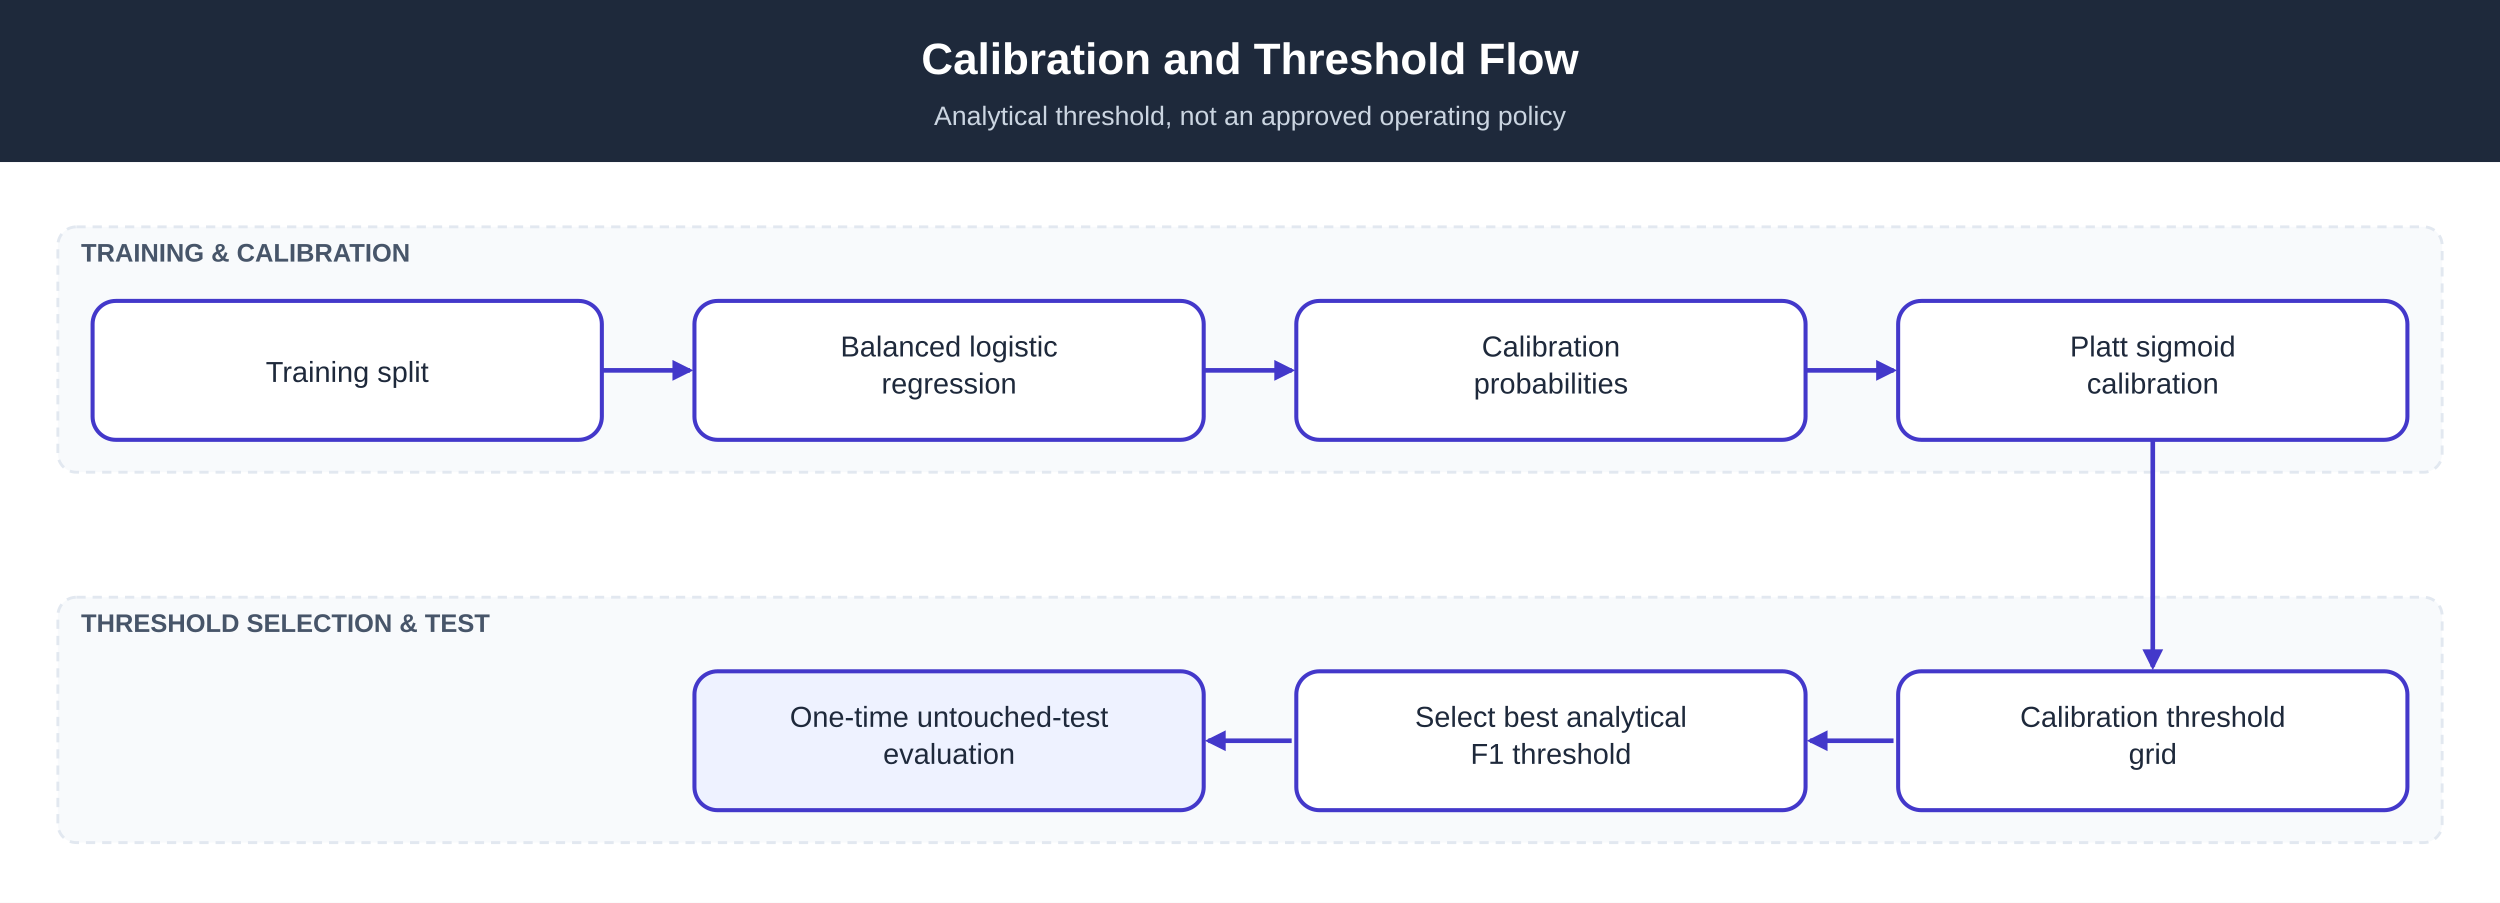
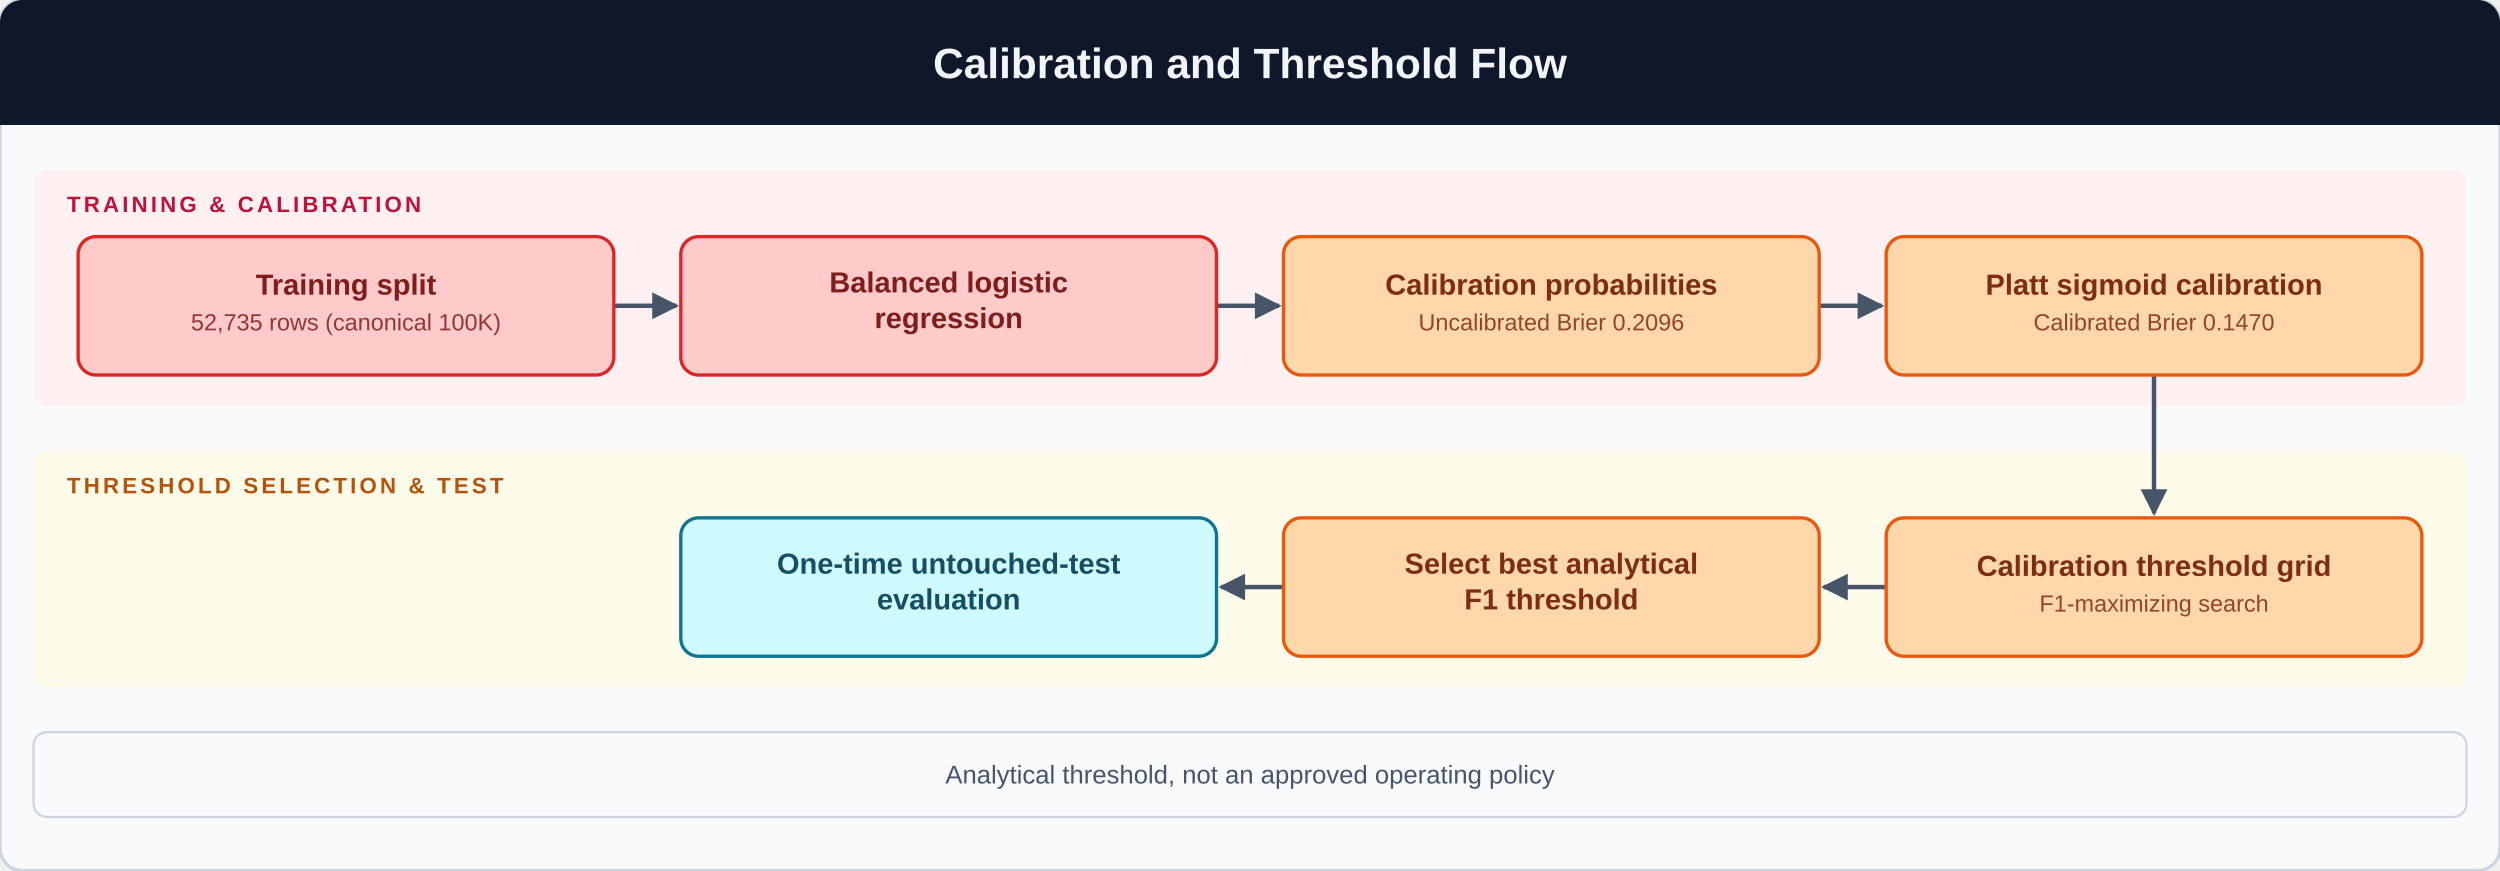
- <svg xmlns="http://www.w3.org/2000/svg" viewBox="0 0 1080 390" width="100%" role="img" aria-labelledby="svgTitle svgDesc">
+ <svg xmlns="http://www.w3.org/2000/svg" viewBox="0 0 1120 390" width="100%" role="img" aria-labelledby="svgTitle svgDesc">
  <defs>
-     <marker id="arrow" markerWidth="9" markerHeight="9" refX="7.5" refY="4.5" orient="auto" markerUnits="userSpaceOnUse">
-       <path d="M0,0 L9,4.5 L0,9 Z" fill="#4338ca" />
+     <marker id="ah" viewBox="0 0 10 10" refX="9" refY="5" markerWidth="6" markerHeight="6" orient="auto">
+       <polygon points="0,0 10,5 0,10" fill="#475569" />
    </marker>
  </defs>
  <style>
-     .bg { fill:#ffffff; }
-     .titleBand { fill:#1e293b; }
-     .titleText { font-family: Arial, Helvetica, sans-serif; font-size:19px; font-weight:bold; fill:#ffffff; text-anchor:middle; }
-     .subtitleText { font-family: Arial, Helvetica, sans-serif; font-size:11.5px; fill:#cbd5e1; text-anchor:middle; }
-     .zone { fill:#f8fafc; stroke:#e2e8f0; stroke-width:1.25; stroke-dasharray:4,3; }
-     .zoneLabel { font-family: Arial, Helvetica, sans-serif; font-size:11px; font-weight:bold; fill:#475569; }
-     .nodeProcess { fill:#ffffff; stroke:#4338ca; stroke-width:1.75; }
-     .nodeProtected { fill:#eef2ff; stroke:#4338ca; stroke-width:1.75; }
-     .label { font-family: Arial, Helvetica, sans-serif; font-size:12.5px; fill:#1e293b; text-anchor:middle; }
-     .edge { stroke:#4338ca; stroke-width:2; fill:none; marker-end:url(#arrow); }
+     .lbl { font-family: 'Segoe UI','Helvetica Neue',Arial,sans-serif; }
+     .zoneLabel { font-size:10px; font-weight:700; letter-spacing:1.4px; }
+     .nodeTitle { font-size:13px; font-weight:600; text-anchor:middle; }
+     .nodeSub { font-size:10.5px; opacity:0.85; text-anchor:middle; }
+     .noteText { font-size:11.5px; fill:#475569; text-anchor:middle; }
  </style>
-   <rect class="bg" x="0" y="0" width="1080" height="390" />
-   <rect class="titleBand" x="0" y="0" width="1080" height="70" />
-   <text class="titleText" x="540" y="32">Calibration and Threshold Flow</text>
-   <text class="subtitleText" x="540" y="54">Analytical threshold, not an approved operating policy</text>
-   <rect class="zone" x="25" y="98" width="1030" height="106" rx="8" />
-   <text class="zoneLabel" x="35" y="113">TRAINING &amp; CALIBRATION</text>
-   <rect class="zone" x="25" y="258" width="1030" height="106" rx="8" />
-   <text class="zoneLabel" x="35" y="273">THRESHOLD SELECTION &amp; TEST</text>
-   <line class="edge" x1="260" y1="160" x2="298" y2="160" />
-   <line class="edge" x1="520" y1="160" x2="558" y2="160" />
-   <line class="edge" x1="780" y1="160" x2="818" y2="160" />
-   <line class="edge" x1="930" y1="190" x2="930" y2="288" />
-   <line class="edge" x1="818" y1="320" x2="782" y2="320" />
-   <line class="edge" x1="558" y1="320" x2="522" y2="320" />
-   <rect class="nodeProcess" x="40" y="130" width="220" height="60" rx="10" />
-   <text class="label" x="150" y="165">Training split</text>
-   <rect class="nodeProcess" x="300" y="130" width="220" height="60" rx="10" />
-   <text class="label" x="410" y="154">Balanced logistic</text>
-   <text class="label" x="410" y="170">regression</text>
-   <rect class="nodeProcess" x="560" y="130" width="220" height="60" rx="10" />
-   <text class="label" x="670" y="154">Calibration</text>
-   <text class="label" x="670" y="170">probabilities</text>
-   <rect class="nodeProcess" x="820" y="130" width="220" height="60" rx="10" />
-   <text class="label" x="930" y="154">Platt sigmoid</text>
-   <text class="label" x="930" y="170">calibration</text>
-   <rect class="nodeProcess" x="820" y="290" width="220" height="60" rx="10" />
-   <text class="label" x="930" y="314">Calibration threshold</text>
-   <text class="label" x="930" y="330">grid</text>
-   <rect class="nodeProcess" x="560" y="290" width="220" height="60" rx="10" />
-   <text class="label" x="670" y="314">Select best analytical</text>
-   <text class="label" x="670" y="330">F1 threshold</text>
-   <rect class="nodeProtected" x="300" y="290" width="220" height="60" rx="10" />
-   <text class="label" x="410" y="314">One-time untouched-test</text>
-   <text class="label" x="410" y="330">evaluation</text>
+   <rect x="0" y="0" width="1120" height="390" rx="10" fill="#F8FAFC" stroke="#CBD5E1" stroke-width="1.5" />
+   <rect x="0" y="0" width="1120" height="56" rx="10" fill="#0F172A" />
+   <rect x="0" y="44" width="1120" height="12" fill="#0F172A" />
+   <text class="lbl" x="560" y="35" text-anchor="middle" font-size="19" font-weight="700" fill="#F1F5F9">Calibration and Threshold Flow</text>
+   <rect x="15" y="76" width="1090" height="106" rx="6" fill="#FFF1F2" />
+   <text class="lbl zoneLabel" x="30" y="95" fill="#BE123C">TRAINING &amp; CALIBRATION</text>
+   <rect x="15" y="202" width="1090" height="106" rx="6" fill="#FFFBEB" />
+   <text class="lbl zoneLabel" x="30" y="221" fill="#B45309">THRESHOLD SELECTION &amp; TEST</text>
+   <line x1="275" y1="137" x2="303" y2="137" stroke="#475569" stroke-width="2" marker-end="url(#ah)" />
+   <line x1="545" y1="137" x2="573" y2="137" stroke="#475569" stroke-width="2" marker-end="url(#ah)" />
+   <line x1="815" y1="137" x2="843" y2="137" stroke="#475569" stroke-width="2" marker-end="url(#ah)" />
+   <line x1="965" y1="168" x2="965" y2="230" stroke="#475569" stroke-width="2" marker-end="url(#ah)" />
+   <line x1="845" y1="263" x2="817" y2="263" stroke="#475569" stroke-width="2" marker-end="url(#ah)" />
+   <line x1="575" y1="263" x2="547" y2="263" stroke="#475569" stroke-width="2" marker-end="url(#ah)" />
+   <rect x="35" y="106" width="240" height="62" rx="8" fill="#FECACA" stroke="#DC2626" stroke-width="1.5" />
+   <text class="lbl nodeTitle" x="155" y="132" fill="#7F1D1D">Training split</text>
+   <text class="lbl nodeSub" x="155" y="148" fill="#7F1D1D">52,735 rows (canonical 100K)</text>
+   <rect x="305" y="106" width="240" height="62" rx="8" fill="#FECACA" stroke="#DC2626" stroke-width="1.5" />
+   <text class="lbl nodeTitle" x="425" y="131" fill="#7F1D1D">Balanced logistic</text>
+   <text class="lbl nodeTitle" x="425" y="147" fill="#7F1D1D">regression</text>
+   <rect x="575" y="106" width="240" height="62" rx="8" fill="#FED7AA" stroke="#EA580C" stroke-width="1.5" />
+   <text class="lbl nodeTitle" x="695" y="132" fill="#7C2D12">Calibration probabilities</text>
+   <text class="lbl nodeSub" x="695" y="148" fill="#7C2D12">Uncalibrated Brier 0.2096</text>
+   <rect x="845" y="106" width="240" height="62" rx="8" fill="#FED7AA" stroke="#EA580C" stroke-width="1.5" />
+   <text class="lbl nodeTitle" x="965" y="132" fill="#7C2D12">Platt sigmoid calibration</text>
+   <text class="lbl nodeSub" x="965" y="148" fill="#7C2D12">Calibrated Brier 0.1470</text>
+   <rect x="845" y="232" width="240" height="62" rx="8" fill="#FED7AA" stroke="#EA580C" stroke-width="1.5" />
+   <text class="lbl nodeTitle" x="965" y="258" fill="#7C2D12">Calibration threshold grid</text>
+   <text class="lbl nodeSub" x="965" y="274" fill="#7C2D12">F1-maximizing search</text>
+   <rect x="575" y="232" width="240" height="62" rx="8" fill="#FED7AA" stroke="#EA580C" stroke-width="1.5" />
+   <text class="lbl nodeTitle" x="695" y="257" fill="#7C2D12">Select best analytical</text>
+   <text class="lbl nodeTitle" x="695" y="273" fill="#7C2D12">F1 threshold</text>
+   <rect x="305" y="232" width="240" height="62" rx="8" fill="#CFFAFE" stroke="#0E7490" stroke-width="1.5" />
+   <text class="lbl nodeTitle" x="425" y="257" fill="#164E63">One-time untouched-test</text>
+   <text class="lbl nodeTitle" x="425" y="273" fill="#164E63">evaluation</text>
+   <rect x="15" y="328" width="1090" height="38" rx="6" fill="#F8FAFC" stroke="#CBD5E1" stroke-width="1" />
+   <text class="lbl noteText" x="560" y="351">Analytical threshold, not an approved operating policy</text>
</svg>
